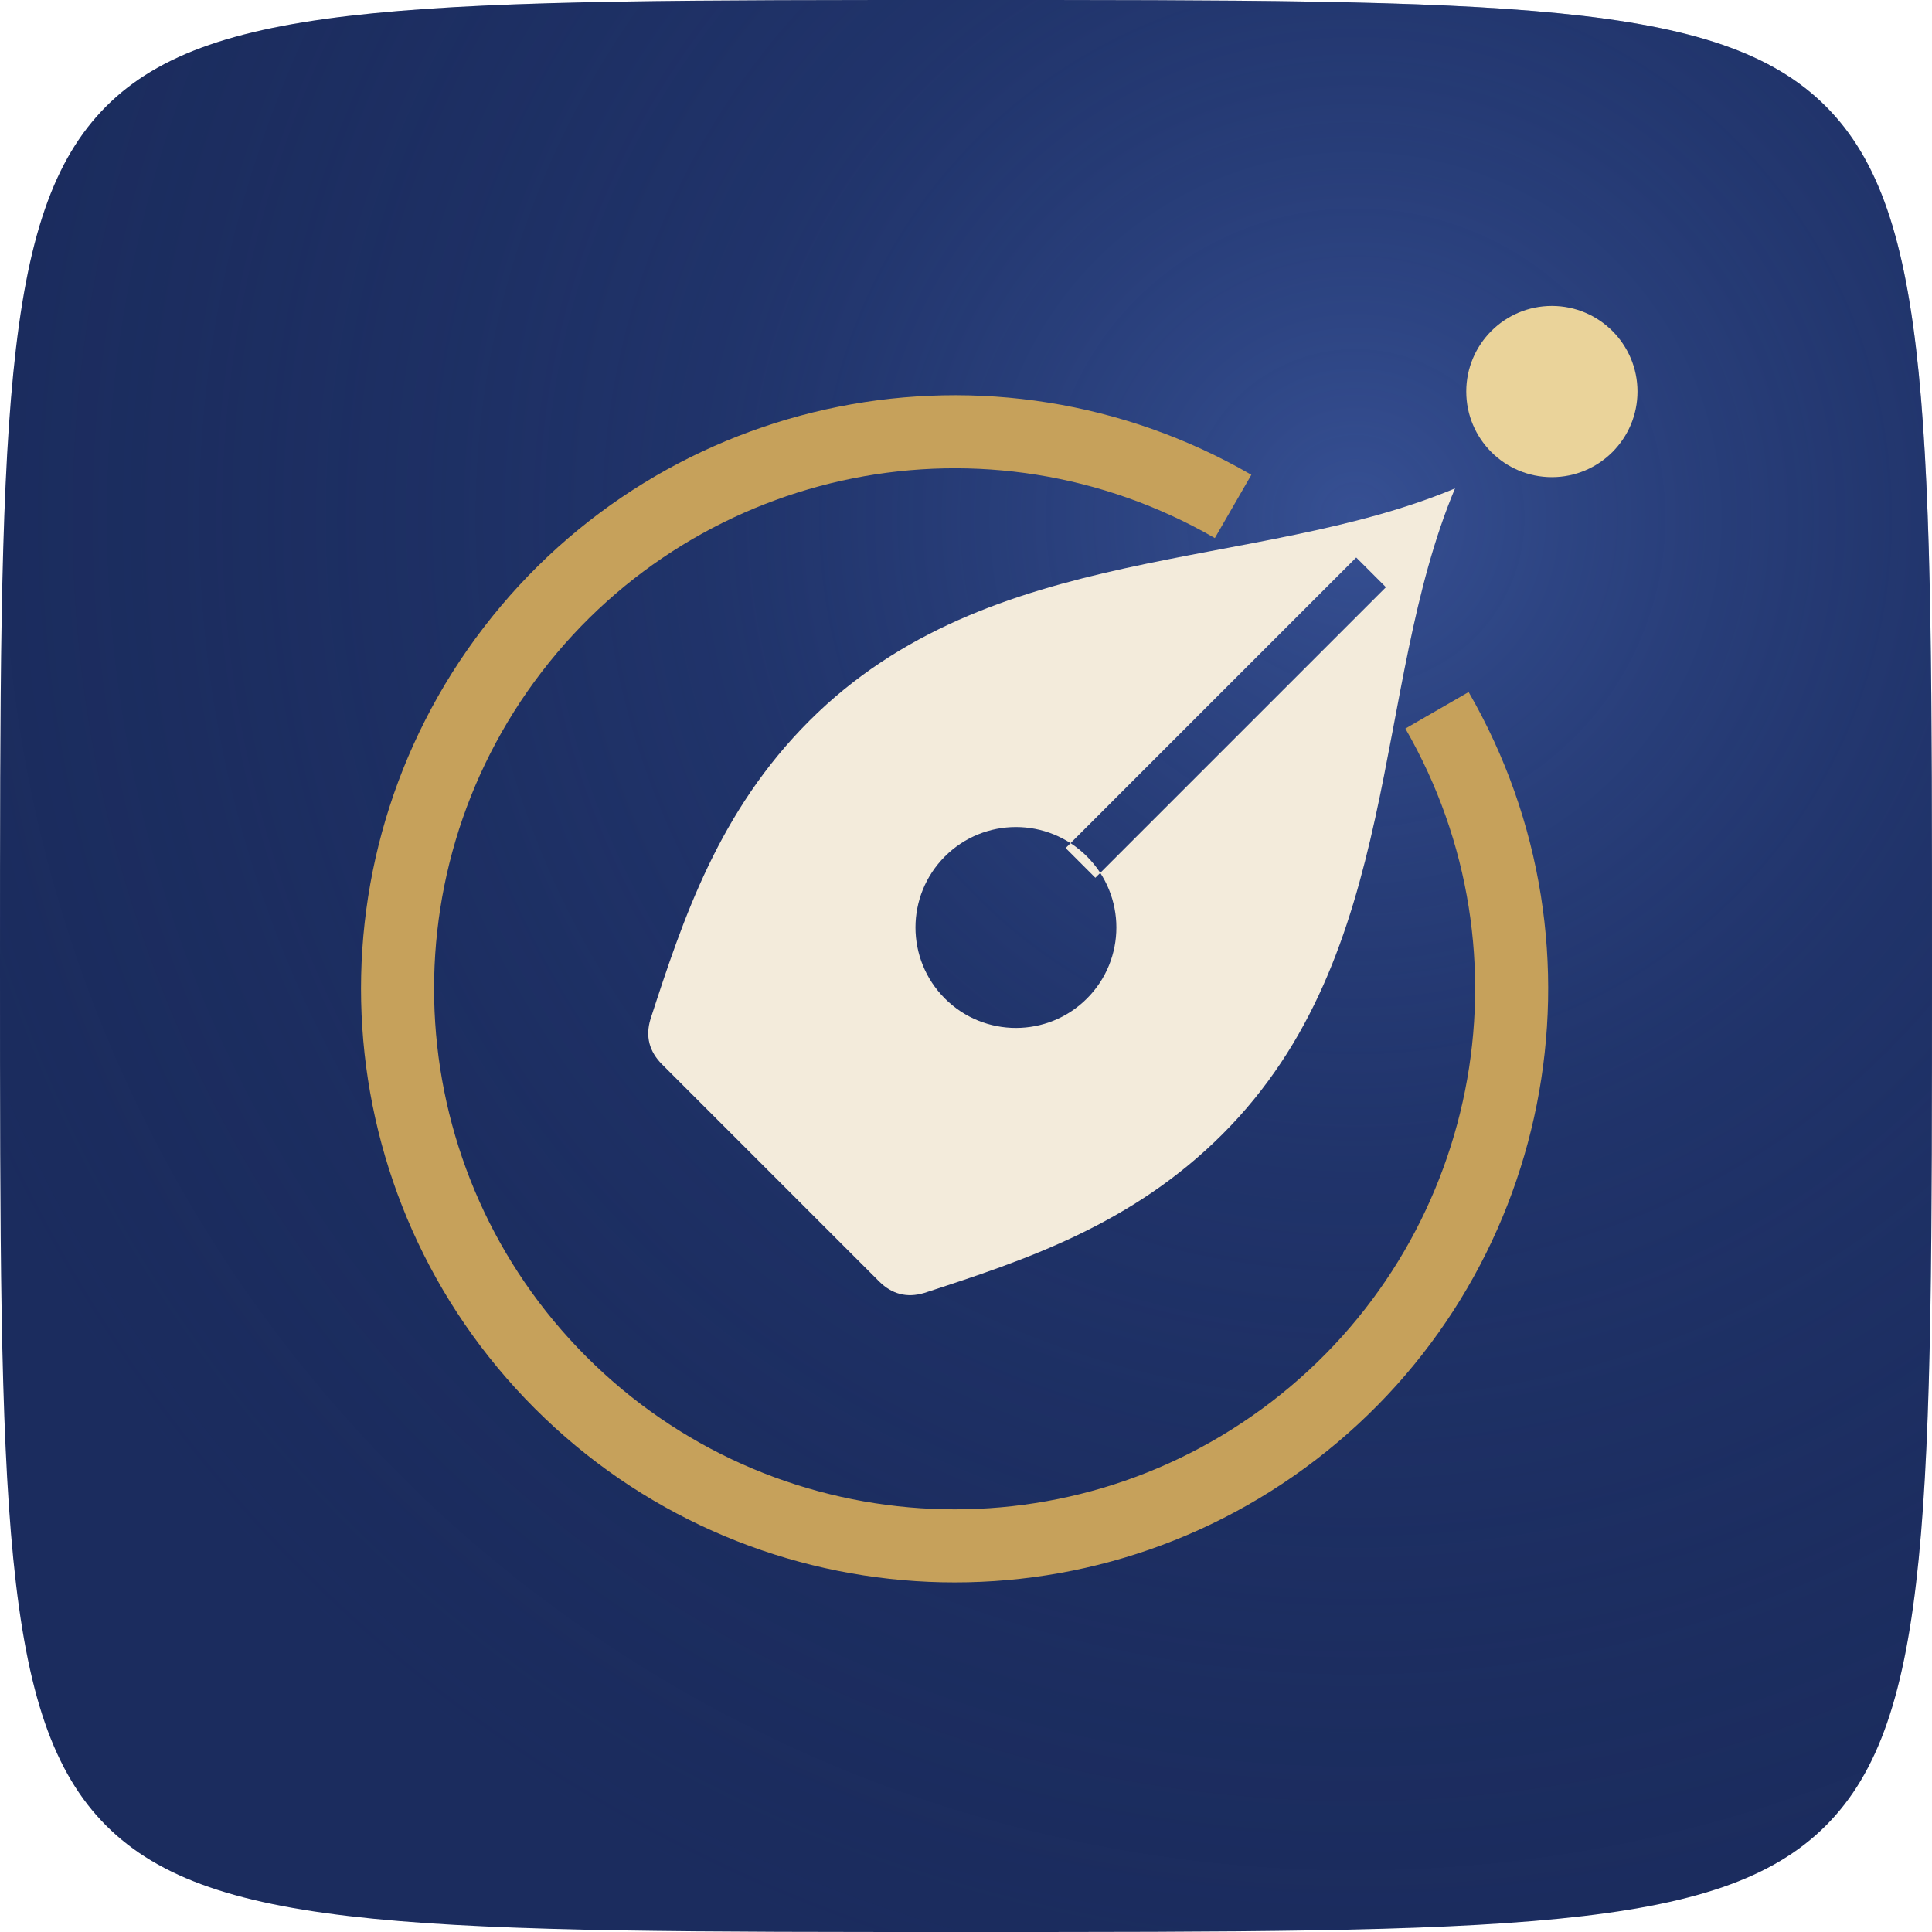
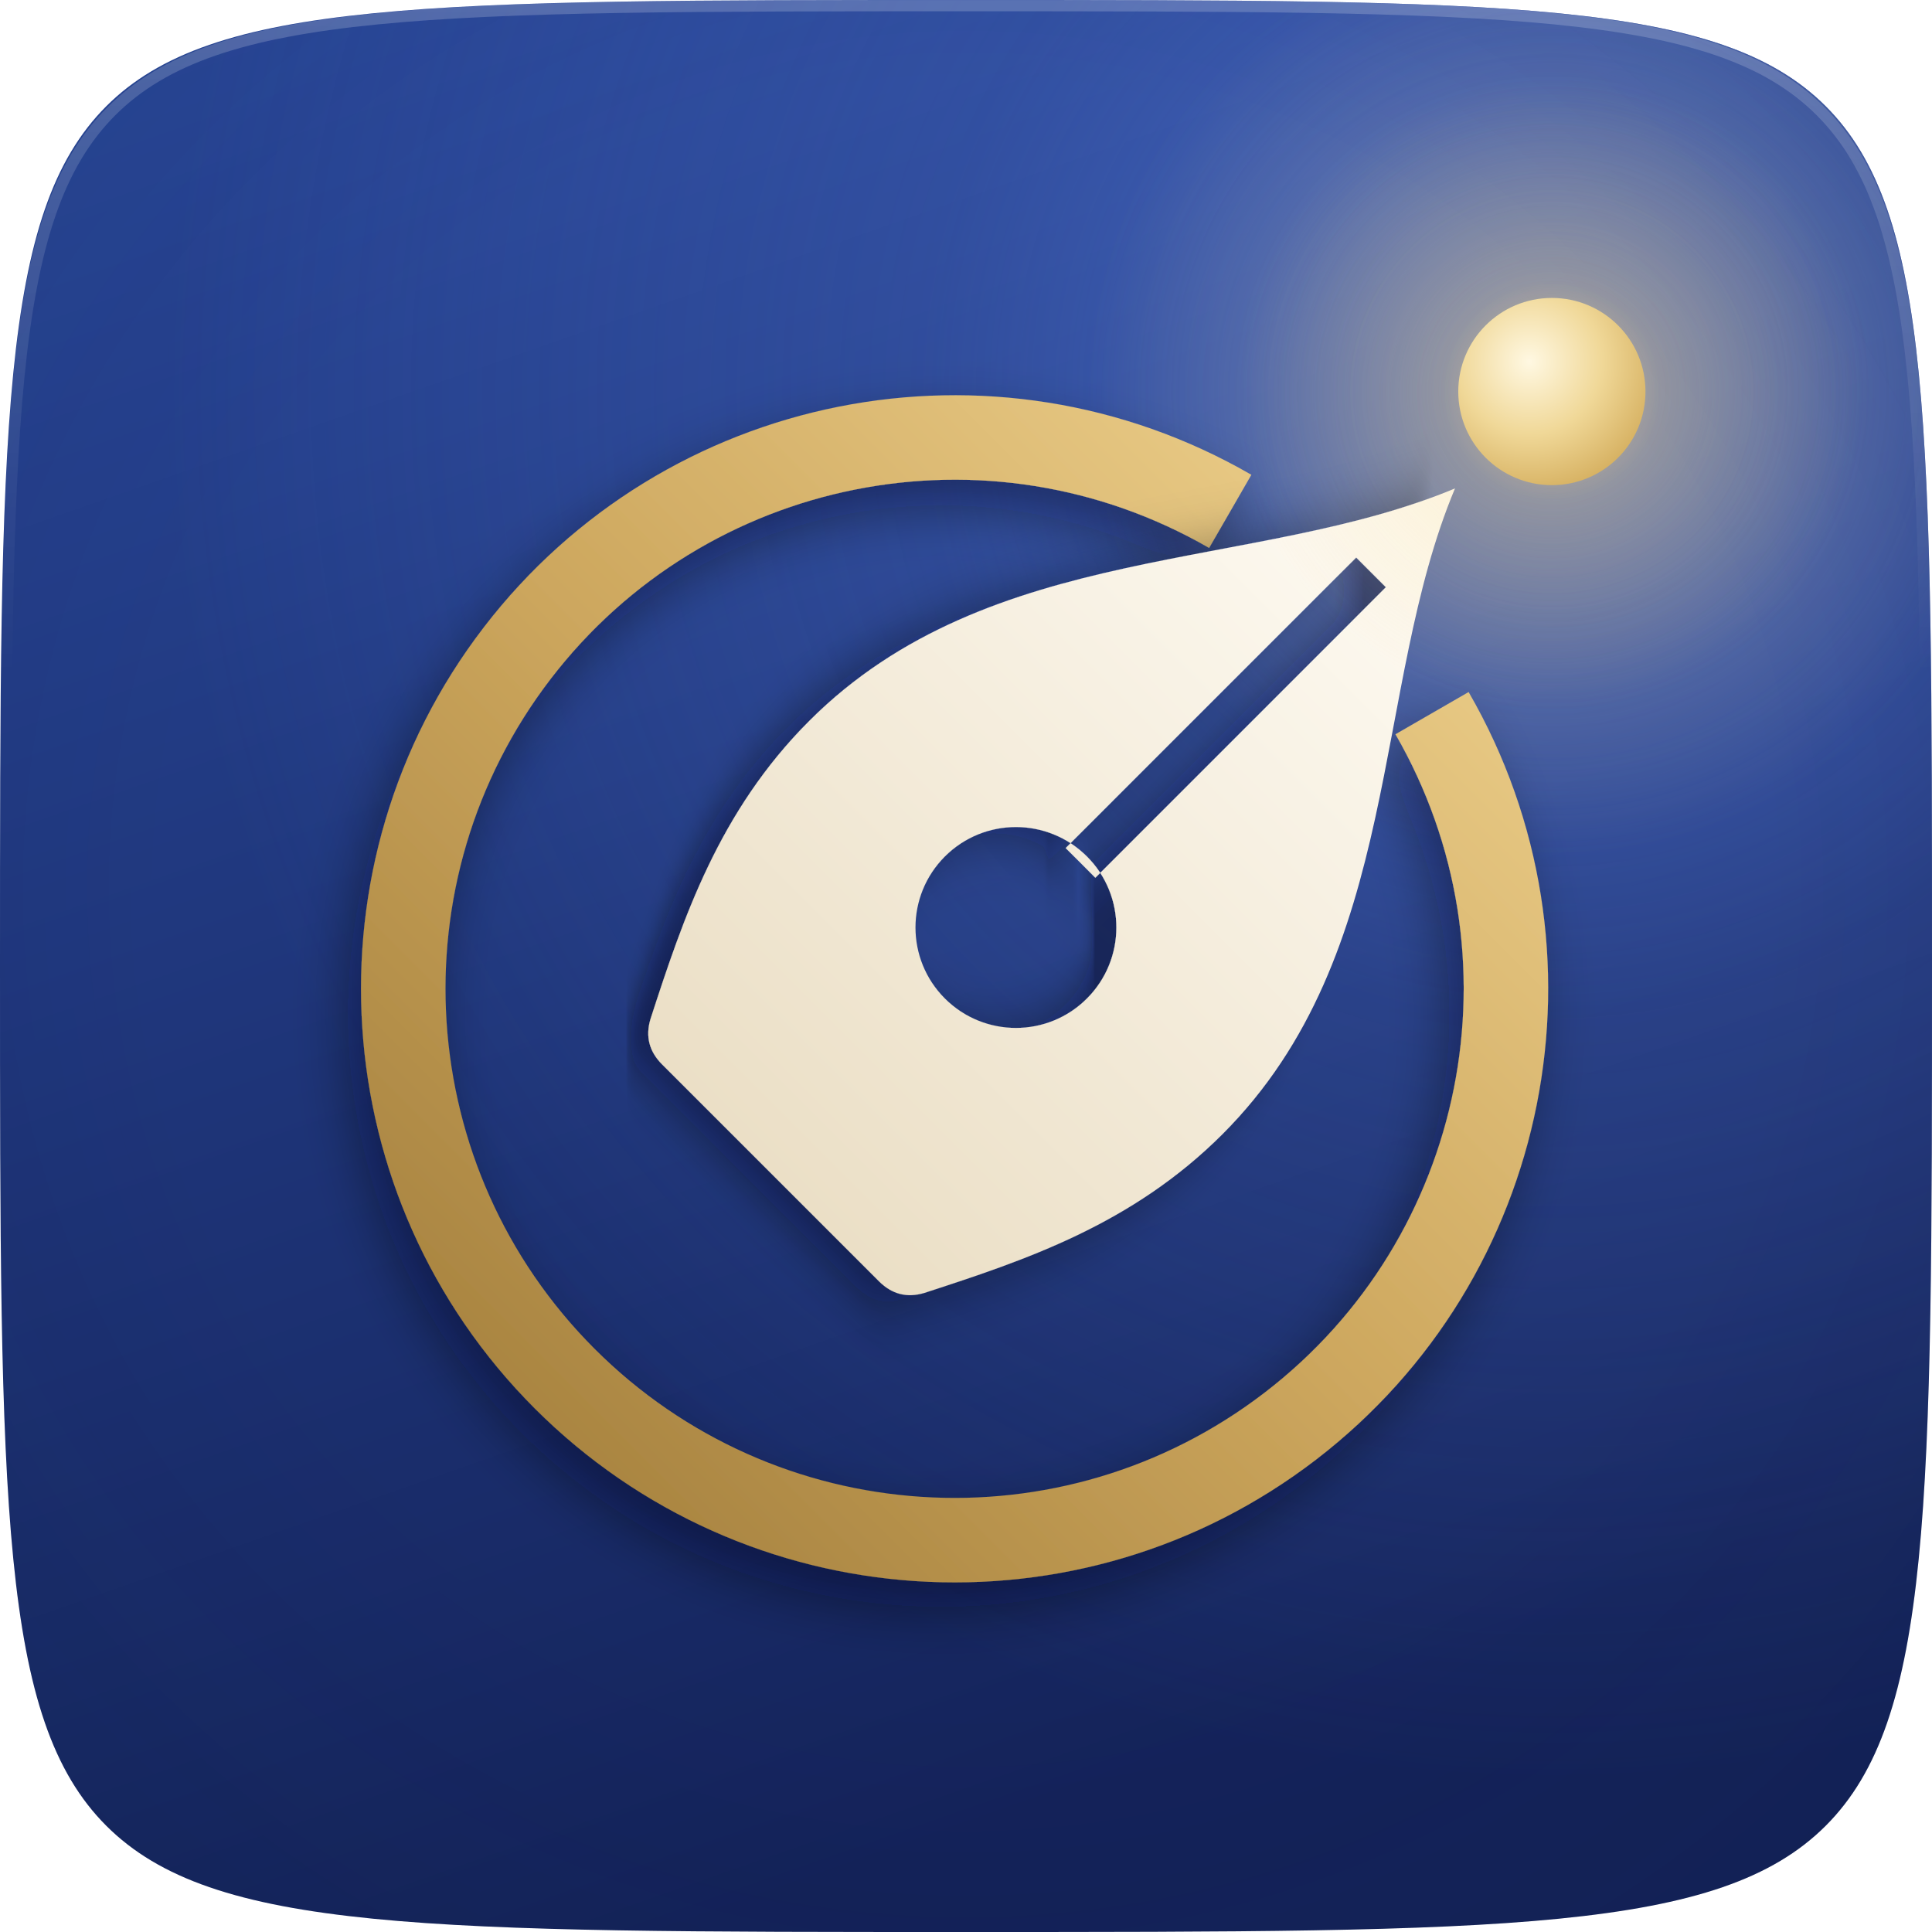
<svg xmlns="http://www.w3.org/2000/svg" viewBox="0 0 512 512">
-   <path d="M256 0C399.36 0 455.68 0 483.84 28.16C512 56.32 512 112.64 512 256C512 399.36 512 455.68 483.84 483.84C455.68 512 399.36 512 256 512C112.64 512 56.32 512 28.16 483.84C0 455.68 0 399.36 0 256C0 112.64 0 56.32 28.16 28.16C56.32 0 112.64 0 256 0Z" fill="#1B2C5E" />
  <defs>
-     <radialGradient id="lux-isik" cx=".7" cy=".27" r=".78">
-       <stop offset="0" stop-color="#4766B4" stop-opacity=".62" />
-       <stop offset=".42" stop-color="#2D4688" stop-opacity=".3" />
-       <stop offset="1" stop-color="#1B2C5E" stop-opacity="0" />
+     <linearGradient id="lxz" x1="0" y1="0" x2=".35" y2="1">
+       <stop offset="0" stop-color="#2A499C" />
+       <stop offset="1" stop-color="#14235A" />
+     </linearGradient>
+     <radialGradient id="lxm" cx="411.261" cy="103.764" r="368.64" gradientUnits="userSpaceOnUse">
+       <stop offset="0" stop-color="#6288EA" stop-opacity=".6" />
+       <stop offset=".45" stop-color="#6288EA" stop-opacity=".21" />
+       <stop offset="1" stop-color="#6288EA" stop-opacity="0" />
    </radialGradient>
+     <radialGradient id="lxs" cx="411.261" cy="103.764" r="122.88" gradientUnits="userSpaceOnUse">
+       <stop offset="0" stop-color="#F7D88E" stop-opacity=".34" />
+       <stop offset="1" stop-color="#F7D88E" stop-opacity="0" />
+     </radialGradient>
+     <radialGradient id="lxv" cx=".5" cy=".46" r=".75">
+       <stop offset=".55" stop-color="#050B24" stop-opacity="0" />
+       <stop offset="1" stop-color="#050B24" stop-opacity=".12" />
+     </radialGradient>
+     <linearGradient id="lxk" x1="0" y1="0" x2="0" y2="1">
+       <stop offset="0" stop-color="#FFFFFF" stop-opacity=".2" />
+       <stop offset=".35" stop-color="#FFFFFF" stop-opacity="0" />
+     </linearGradient>
+     <linearGradient id="lxh" x1="1" y1="0" x2="0" y2="1">
+       <stop offset="0" stop-color="#F2D693" />
+       <stop offset=".5" stop-color="#CDA75E" />
+       <stop offset="1" stop-color="#9C7836" />
+     </linearGradient>
+     <linearGradient id="lxu" x1="0" y1="0" x2="0" y2="1">
+       <stop offset="0" stop-color="#FFFCF5" />
+       <stop offset="1" stop-color="#EBDFC6" />
+     </linearGradient>
+     <radialGradient id="lxn" cx=".38" cy=".34" r=".7">
+       <stop offset="0" stop-color="#FFF8E2" />
+       <stop offset=".55" stop-color="#F0D898" />
+       <stop offset="1" stop-color="#D7B263" />
+     </radialGradient>
+     <radialGradient id="lxa">
+       <stop offset="0" stop-color="#FFE7A8" stop-opacity="0.7" />
+       <stop offset=".35" stop-color="#F3D07E" stop-opacity="0.245" />
+       <stop offset="1" stop-color="#F3D07E" stop-opacity="0" />
+     </radialGradient>
+     <filter id="lxg" x="-30%" y="-30%" width="160%" height="160%">
+       <feDropShadow dx="-1.2" dy="2.2" stdDeviation="2.4" flood-color="#030820" flood-opacity=".42" />
+     </filter>
  </defs>
-   <path d="M256 0C399.36 0 455.68 0 483.84 28.16C512 56.32 512 112.64 512 256C512 399.36 512 455.68 483.84 483.84C455.68 512 399.36 512 256 512C112.64 512 56.32 512 28.16 483.84C0 455.68 0 399.36 0 256C0 112.64 0 56.32 28.16 28.16C56.32 0 112.64 0 256 0Z" fill="url(#lux-isik)" />
+   <path d="M256 0C399.36 0 455.68 0 483.84 28.16C512 56.32 512 112.64 512 256C512 399.36 512 455.68 483.84 483.84C455.68 512 399.36 512 256 512C112.64 512 56.32 512 28.16 483.84C0 455.68 0 399.36 0 256C0 112.64 0 56.32 28.16 28.16C56.32 0 112.64 0 256 0Z" fill="url(#lxz)" />
+   <path d="M256 0C399.36 0 455.68 0 483.84 28.16C512 56.32 512 112.64 512 256C512 399.36 512 455.68 483.84 483.84C455.68 512 399.36 512 256 512C112.64 512 56.32 512 28.16 483.84C0 455.68 0 399.36 0 256C0 112.64 0 56.32 28.16 28.16C56.32 0 112.64 0 256 0Z" fill="url(#lxm)" />
+   <path d="M256 0C399.36 0 455.68 0 483.84 28.16C512 56.32 512 112.64 512 256C512 399.36 512 455.68 483.84 483.84C455.68 512 399.36 512 256 512C112.64 512 56.32 512 28.16 483.84C0 455.68 0 399.36 0 256C0 112.64 0 56.32 28.16 28.16C56.32 0 112.64 0 256 0Z" fill="url(#lxs)" />
+   <path d="M256 0C399.36 0 455.68 0 483.84 28.16C512 56.32 512 112.64 512 256C512 399.36 512 455.68 483.84 483.84C455.68 512 399.36 512 256 512C112.64 512 56.32 512 28.16 483.84C0 455.68 0 399.36 0 256C0 112.64 0 56.32 28.16 28.16C56.32 0 112.64 0 256 0Z" fill="url(#lxv)" />
+   <path d="M256 0C399.36 0 455.68 0 483.84 28.16C512 56.32 512 112.64 512 256C512 399.36 512 455.68 483.84 483.84C455.68 512 399.36 512 256 512C112.64 512 56.32 512 28.16 483.84C0 455.68 0 399.36 0 256C0 112.64 0 56.32 28.16 28.16C56.32 0 112.64 0 256 0Z" fill="none" stroke="url(#lxk)" stroke-width="3" transform="translate(1.5 1.5) scale(.99414)" />
  <g transform="translate(71.475 74.5) scale(3.025)">
-     <path fill="#C6A15B" d="M105.033 36A52 52 0 1 1 86 16.967L82.8 22.509A45.6 45.6 0 1 0 99.491 39.2Z" />
+     <path fill="url(#lxh)" d="M105.033 36A52 52 0 1 1 86 16.967L82.3 23.375A44.6 44.6 0 1 0 98.625 39.7Z" filter="url(#lxg)" />
    <g transform="translate(60 62) rotate(45) scale(0.8) translate(-60 -81.5)">
-       <path fill="#F3EBDB" fill-rule="evenodd" d="M60 4C69 26 92 44 92 72C92 86 86.5 97 81.2 107.4Q79.8 110 76.8 110H43.2Q40.2 110 38.8 107.4C33.5 97 28 86 28 72C28 44 51 26 60 4ZM57.7 17H62.3V62H57.7ZM60 61A11 11 0 1 0 60 83A11 11 0 1 0 60 61Z" />
+       <path fill="url(#lxu)" fill-rule="evenodd" d="M60 4C69 26 92 44 92 72C92 86 86.5 97 81.2 107.4Q79.8 110 76.8 110H43.2Q40.2 110 38.8 107.4C33.5 97 28 86 28 72C28 44 51 26 60 4ZM57.7 17H62.3V62H57.7ZM60 61A11 11 0 1 0 60 83A11 11 0 1 0 60 61Z" filter="url(#lxg)" />
    </g>
-     <circle fill="#EAD39A" cx="112.326" cy="9.674" r="7.5" />
+     <circle cx="112.326" cy="9.674" r="27.88" fill="url(#lxa)" />
+     <circle fill="url(#lxn)" cx="112.326" cy="9.674" r="8.2" />
  </g>
</svg>
